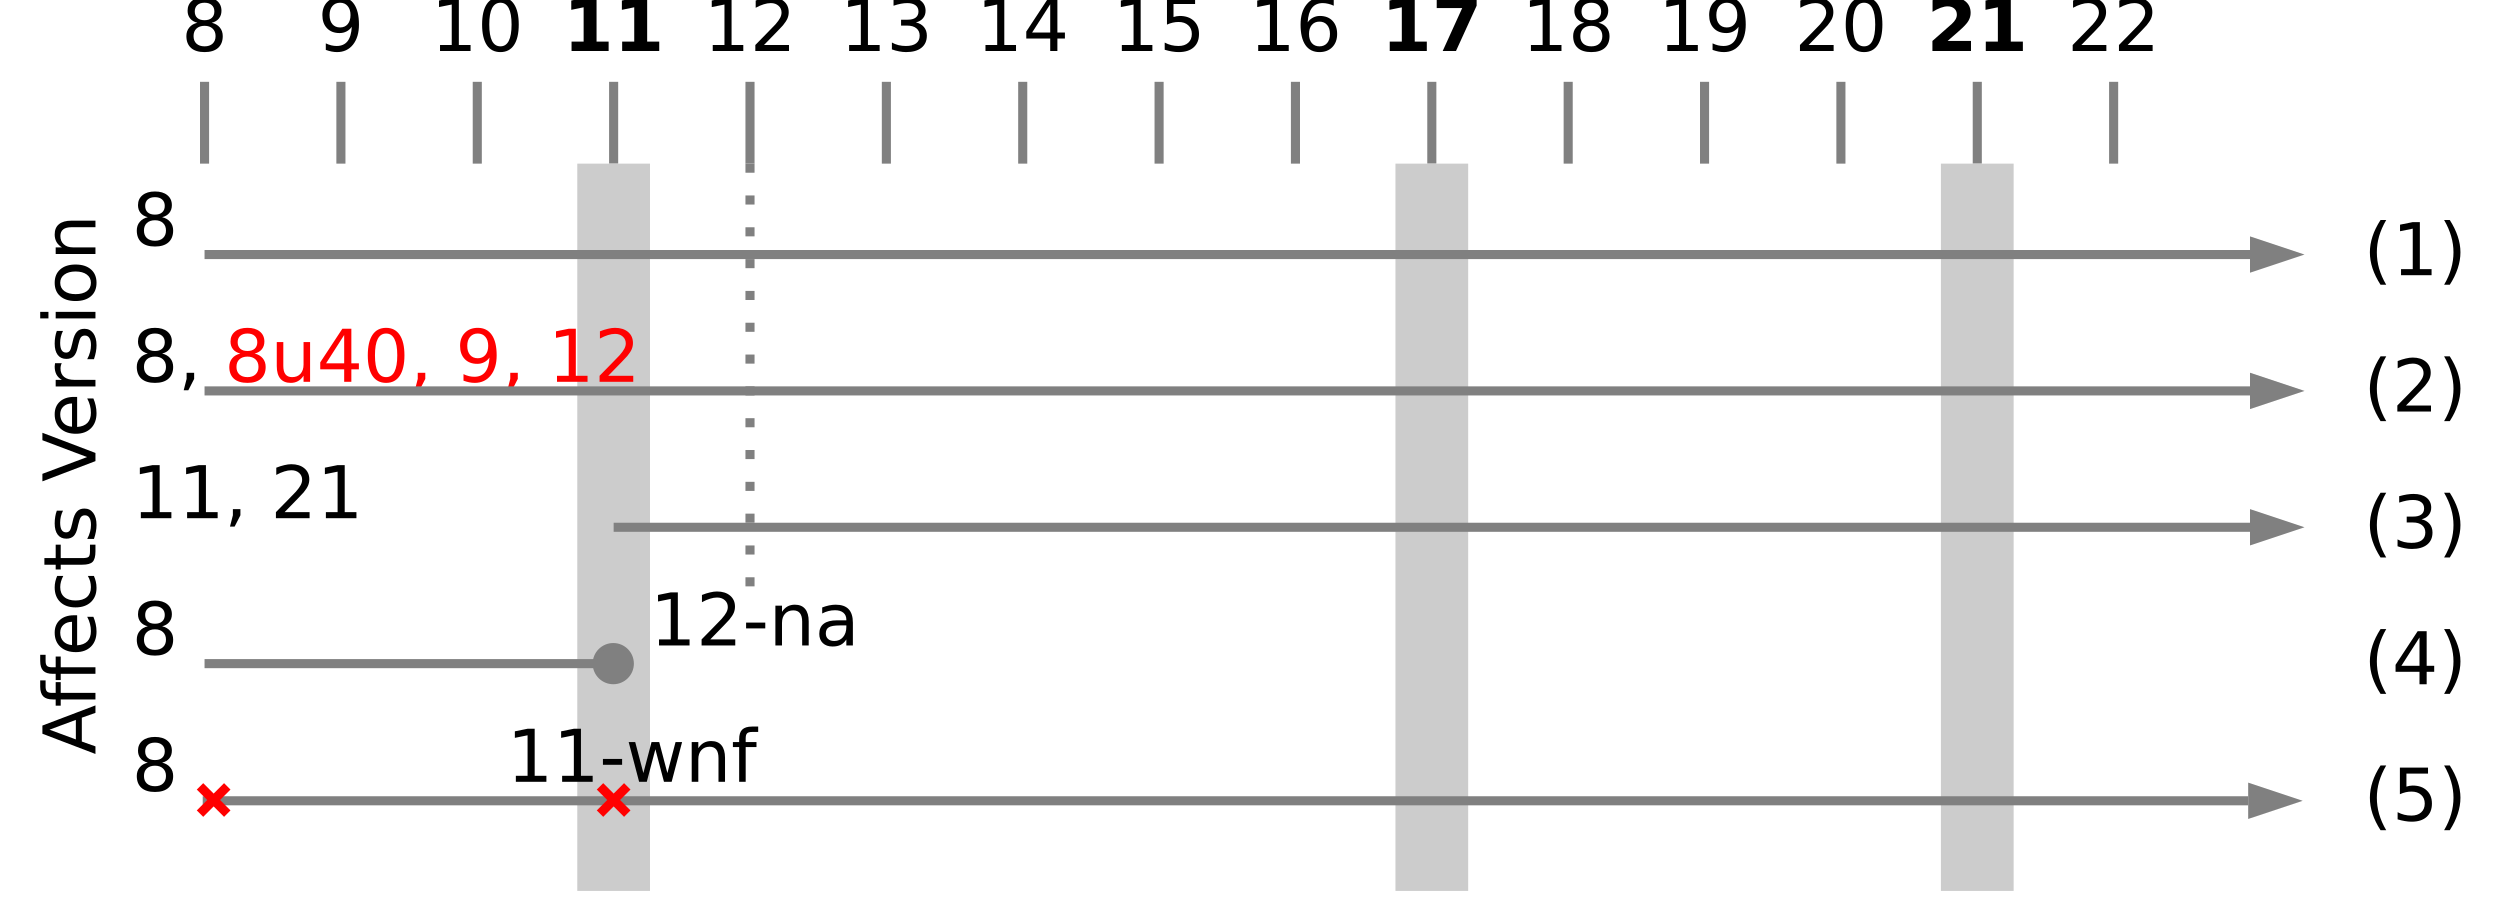
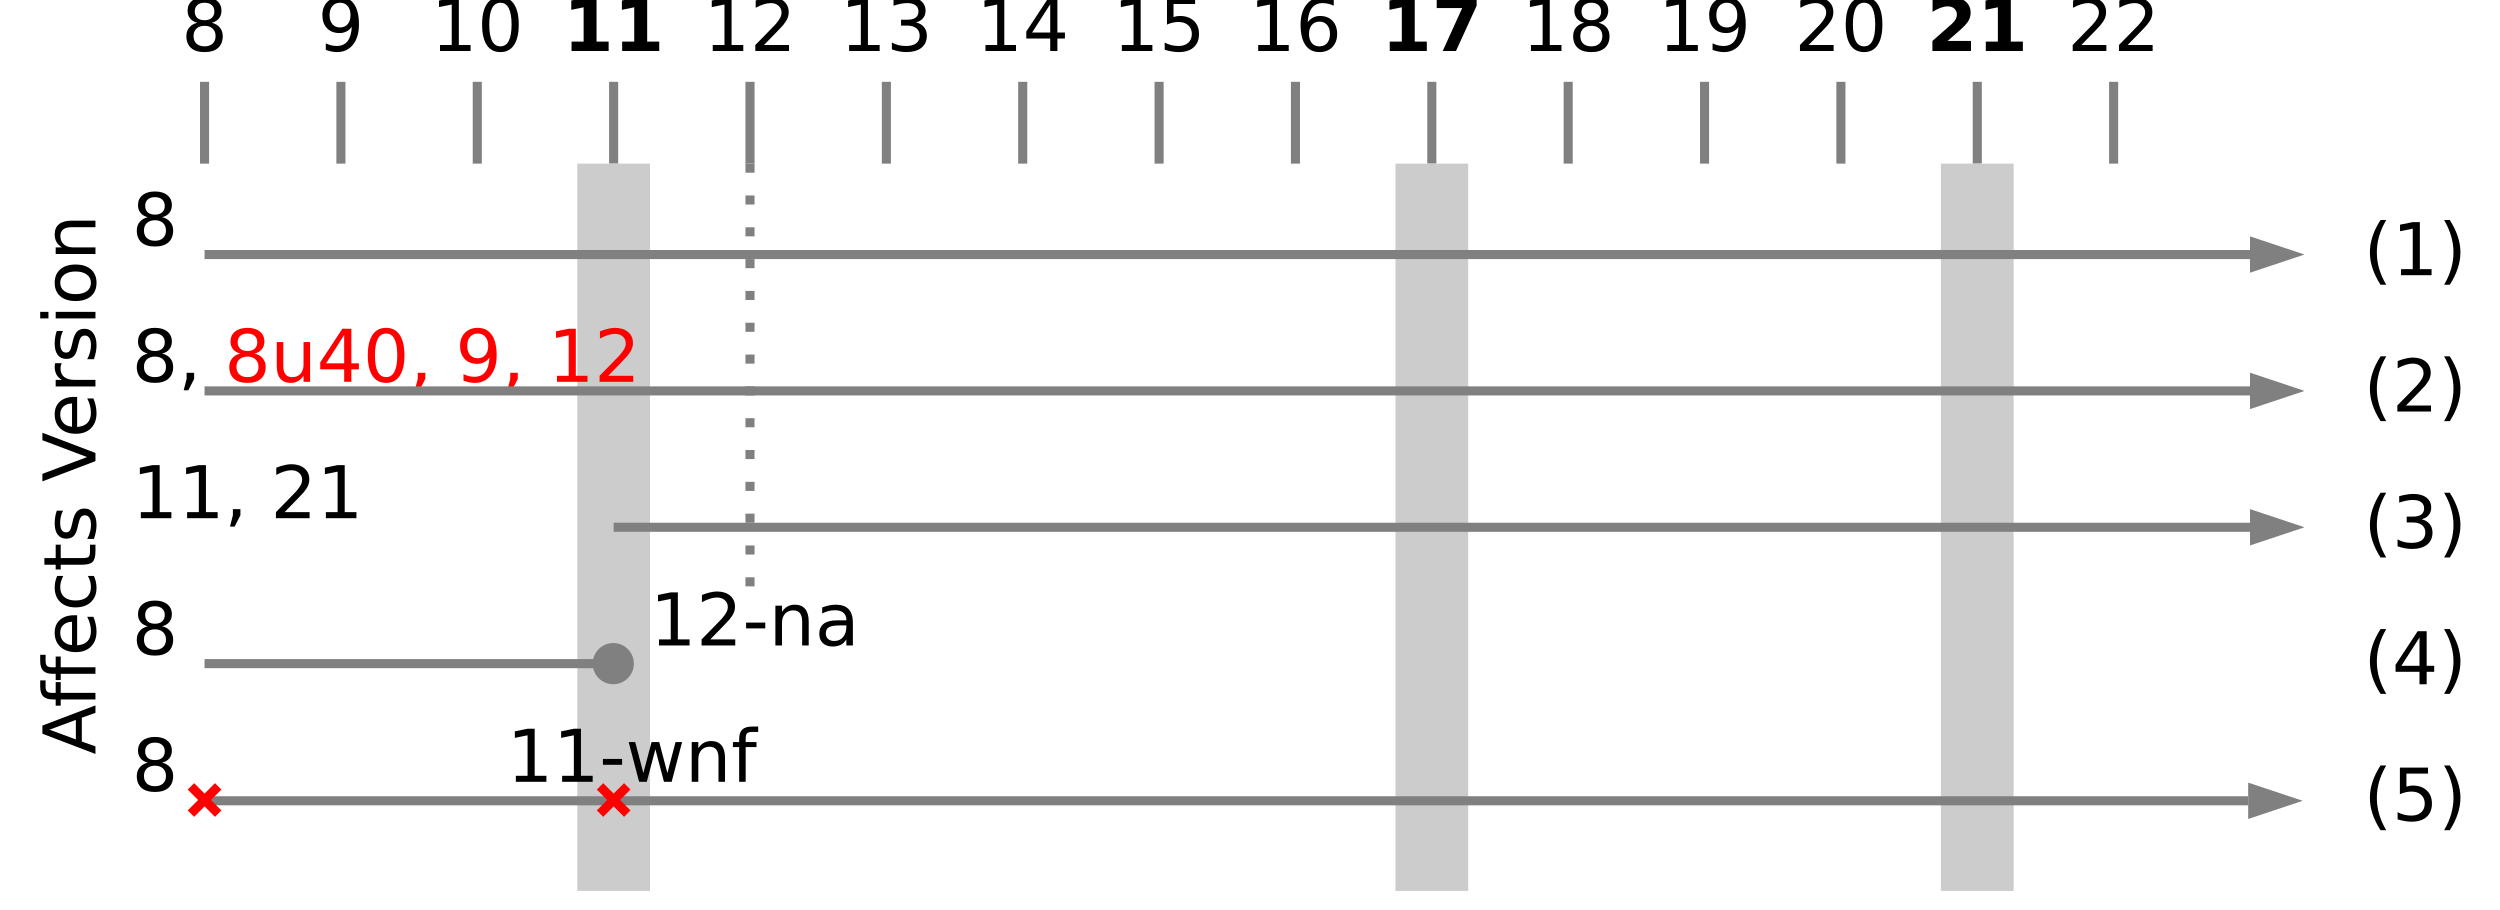
<svg xmlns="http://www.w3.org/2000/svg" width="550" height="200" version="1.1" id="svg1108">
  <defs id="defs1112">
    <marker style="overflow:visible" id="DotM" refX="0.0" refY="0.0" orient="auto">
      <path transform="scale(0.4) translate(7.4, 1)" style="fill-rule:evenodd;fill:context-stroke;stroke:context-stroke;stroke-width:1.0pt" d="M -2.5,-1.0 C -2.5,1.76 -4.74,4.0 -7.5,4.0 C -10.26,4.0 -12.5,1.76 -12.5,-1.0 C -12.5,-3.76 -10.26,-6.0 -7.5,-6.0 C -4.74,-6.0 -2.5,-3.76 -2.5,-1.0 z " id="path2501" />
    </marker>
    <marker style="overflow:visible" id="StopS" refX="0.0" refY="0.0" orient="auto">
      <path transform="scale(0.2)" style="fill:none;fill-opacity:0.75;fill-rule:evenodd;stroke:context-stroke;stroke-width:1.0pt" d="M 0.0,5.65 L 0.0,-5.65" id="path2612" />
    </marker>
    <marker style="overflow:visible" id="StopL" refX="0.0" refY="0.0" orient="auto">
      <path transform="scale(0.8)" style="fill:none;fill-opacity:0.75;fill-rule:evenodd;stroke:context-stroke;stroke-width:1.0pt" d="M 0.0,5.65 L 0.0,-5.65" id="path2606" />
    </marker>
    <marker style="overflow:visible" id="StopM" refX="0.0" refY="0.0" orient="auto">
      <path transform="scale(0.4)" style="fill:none;fill-opacity:0.75;fill-rule:evenodd;stroke:context-stroke;stroke-width:1.0pt" d="M 0.0,5.65 L 0.0,-5.65" id="path2609" />
    </marker>
    <marker id="marker2763" refX="5.0" refY="3.0" orient="auto-start-reverse">
      <path style="fill:context-stroke" d="m 10,3 -10,3 0,-6 z" id="path2761" />
    </marker>
    <marker style="overflow:visible" id="TriangleOutL" refX="0.0" refY="0.0" orient="auto">
      <path transform="scale(0.8)" style="fill-rule:evenodd;fill:context-stroke;stroke:context-stroke;stroke-width:1.0pt" d="M 5.77,0.0 L -2.88,5.0 L -2.88,-5.0 L 5.77,0.0 z " id="path2579" />
    </marker>
    <marker style="overflow:visible;" id="Arrow2Send" refX="0.0" refY="0.0" orient="auto">
      <path transform="scale(0.3) rotate(180) translate(-2.3,0)" d="M 8.719,4.034 L -2.207,0.016 L 8.719,-4.002 C 6.973,-1.63 6.983,1.616 8.719,4.034 z " style="stroke:context-stroke;fill-rule:evenodd;fill:context-stroke;stroke-width:0.625;stroke-linejoin:round;" id="path2470" />
    </marker>
    <marker style="overflow:visible;" id="Arrow2Mend" refX="0.0" refY="0.0" orient="auto">
      <path transform="scale(0.6) rotate(180) translate(0,0)" d="M 8.719,4.034 L -2.207,0.016 L 8.719,-4.002 C 6.973,-1.63 6.983,1.616 8.719,4.034 z " style="stroke:context-stroke;fill-rule:evenodd;fill:context-stroke;stroke-width:0.625;stroke-linejoin:round;" id="path2464" />
    </marker>
    <marker style="overflow:visible;" id="Arrow2Lend" refX="0.0" refY="0.0" orient="auto">
      <path transform="scale(1.1) rotate(180) translate(1,0)" d="M 8.719,4.034 L -2.207,0.016 L 8.719,-4.002 C 6.973,-1.63 6.983,1.616 8.719,4.034 z " style="stroke:context-stroke;fill-rule:evenodd;fill:context-stroke;stroke-width:0.625;stroke-linejoin:round;" id="path2458" />
    </marker>
    <marker style="overflow:visible;" id="Arrow1Send" refX="0.0" refY="0.0" orient="auto">
      <path transform="scale(0.2) rotate(180) translate(6,0)" style="fill-rule:evenodd;fill:context-stroke;stroke:context-stroke;stroke-width:1.0pt;" d="M 0.0,0.0 L 5.0,-5.0 L -12.5,0.0 L 5.0,5.0 L 0.0,0.0 z " id="path2452" />
    </marker>
    <marker style="overflow:visible;" id="Arrow1Mend" refX="0.0" refY="0.0" orient="auto">
      <path transform="scale(0.4) rotate(180) translate(10,0)" style="fill-rule:evenodd;fill:context-stroke;stroke:context-stroke;stroke-width:1.0pt;" d="M 0.0,0.0 L 5.0,-5.0 L -12.5,0.0 L 5.0,5.0 L 0.0,0.0 z " id="path2446" />
    </marker>
    <marker style="overflow:visible;" id="Arrow1Lend" refX="0.0" refY="0.0" orient="auto">
      <path transform="scale(0.8) rotate(180) translate(12.5,0)" style="fill-rule:evenodd;fill:context-stroke;stroke:context-stroke;stroke-width:1.0pt;" d="M 0.0,0.0 L 5.0,-5.0 L -12.5,0.0 L 5.0,5.0 L 0.0,0.0 z " id="path2440" />
    </marker>
    <marker id="ExperimentalArrow" refX="5.0" refY="3.0" orient="auto-start-reverse">
      <path style="fill:context-stroke" d="m 10,3 -10,3 0,-6 z" id="path2690" />
    </marker>
    <marker id="arrow-4" viewBox="0 0 20 18" refX="0" refY="9" markerWidth="20" markerHeight="18" orient="auto">
      <path d="M 0,7 6,9 0,11 Z" fill="#808080" id="path1060-1" />
    </marker>
    <marker id="arrow-5" viewBox="0 0 20 18" refX="0" refY="9" markerWidth="20" markerHeight="18" orient="auto">
      <path d="M 0,7 6,9 0,11 Z" fill="#808080" id="path1060-0" />
    </marker>
  </defs>
  <style id="style985">
        rect {
            fill: none;
            stroke: black;
            stroke-width: 1;
        }
        text {
            font: 16px 'DejaVu Sans', sans-serif;
        }
        #head text {
            text-anchor: middle;
            dominant-baseline: text-bottom;
        }
        #refs text {
            dominant-baseline: middle;
        }
        text.lts {
            font-weight: bold;
        }
        #headlines line, #timeline path {
            stroke: #808080;
            stroke-width: 2;
        }
        #lts-lines line {
            stroke: #CCCCCC;
            stroke-width: 16;
        }
    </style>
  <text x="-166" y="21" transform="rotate(-90)" id="text987" style="font-style:normal;font-variant:normal;font-weight:normal;font-stretch:normal;font-size:16px;line-height:normal;font-family:'DejaVu Sans', sans-serif">Affects Version</text>
  <g id="head">
    <text x="45" y="15" id="text989">8</text>
    <text x="75" y="15" id="text991">9</text>
    <text x="105" y="15" id="text993">10</text>
    <text x="135" y="15" class="lts" id="text995">11</text>
    <text x="165" y="15" id="text997">12</text>
    <text x="195" y="15" id="text999">13</text>
    <text x="225" y="15" id="text1001">14</text>
    <text x="255" y="15" id="text1003">15</text>
    <text x="285" y="15" id="text1005">16</text>
    <text x="315" y="15" class="lts" id="text1007">17</text>
    <text x="345" y="15" id="text1009">18</text>
    <text x="375" y="15" id="text1011">19</text>
    <text x="405" y="15" id="text1013">20</text>
    <text x="435" y="15" class="lts" id="text1015">21</text>
    <text x="465" y="15" id="text1017">22</text>
  </g>
  <g id="headlines">
    <line x1="45" y1="18" x2="45" y2="36" id="line1020" />
    <line x1="75" y1="18" x2="75" y2="36" id="line1022" />
    <line x1="105" y1="18" x2="105" y2="36" id="line1024" />
    <line x1="135" y1="18" x2="135" y2="36" id="line1026" />
    <line x1="165" y1="18" x2="165" y2="36" id="line1028" />
    <line x1="165" y1="36" x2="165" y2="130" stroke-dasharray="2 5" id="line1030" />
    <line x1="195" y1="18" x2="195" y2="36" id="line1032" />
    <line x1="225" y1="18" x2="225" y2="36" id="line1034" />
    <line x1="255" y1="18" x2="255" y2="36" id="line1036" />
    <line x1="285" y1="18" x2="285" y2="36" id="line1038" />
    <line x1="315" y1="18" x2="315" y2="36" id="line1040" />
    <line x1="345" y1="18" x2="345" y2="36" id="line1042" />
    <line x1="375" y1="18" x2="375" y2="36" id="line1044" />
    <line x1="405" y1="18" x2="405" y2="36" id="line1046" />
    <line x1="435" y1="18" x2="435" y2="36" id="line1048" />
    <line x1="465" y1="18" x2="465" y2="36" id="line1050" />
  </g>
  <g id="lts-lines">
    <line x1="135" y1="36" x2="135" y2="196" id="line1053" />
    <line x1="315" y1="36" x2="315" y2="196" id="line1055" />
    <line x1="435" y1="36" x2="435" y2="196" id="line1057" />
  </g>
  <g id="refs">
    <text x="520" y="56" id="text1097">(1)</text>
    <text x="520" y="86" id="text1099">(2)</text>
    <text x="520" y="116" id="text1101">(3)</text>
    <text x="520" y="146" id="text1103">(4)</text>
    <text x="520" y="176" id="text1105">(5)</text>
  </g>
-   <g id="timeline">
+   <g id="timeline" style="display:inline">
    <defs id="defs1066">
      <marker id="arrow" viewBox="0 0 20 18" refX="0" refY="9" markerWidth="20" markerHeight="18" orient="auto">
-         <path d="M 0 7 L 6 9 L 0 11 Z" fill="#808080" id="path1060" />
+         <path d="M 0,7 6,9 0,11 Z" fill="#808080" id="path1060" />
      </marker>
      <marker id="circle" viewBox="0 0 12 12" refX="6" refY="6" markerWidth="12" markerHeight="12" orient="auto">
        <circle cx="6" cy="6" r="3" fill="#808080" id="circle1063" />
      </marker>
    </defs>
    <text x="29" y="54" id="text1068" style="font-style:normal;font-variant:normal;font-weight:normal;font-stretch:normal;font-size:16px;line-height:normal;font-family:'DejaVu Sans', sans-serif">8</text>
-     <path d="M 45, 56 L 495, 56" marker-end="url(#arrow)" id="path1070" style="marker-end:url(#arrow-5);fill:#808080;fill-opacity:1;stroke-width:1.999;stroke-miterlimit:4;stroke-dasharray:none" />
+     <path d="M 45,56 H 495" marker-end="url(#arrow)" id="path1070" style="fill-opacity:1;stroke-width:1.999;stroke-miterlimit:4;stroke-dasharray:none;marker-end:url(#arrow-5)" />
    <text x="29" y="84" id="text1074" style="font-style:normal;font-variant:normal;font-weight:normal;font-stretch:normal;font-size:16px;line-height:normal;font-family:'DejaVu Sans', sans-serif">8, <tspan fill="#ff0000" id="tspan1072">8u40, 9, 12</tspan>
    </text>
-     <path d="M 45, 86 L 495, 86" marker-end="url(#arrow)" id="path1076" style="marker-end:url(#arrow-5);fill:#808080;fill-opacity:1" />
+     <path d="M 45,86 H 495" marker-end="url(#arrow)" id="path1076" style="fill-opacity:1;marker-end:url(#arrow-5)" />
    <text x="29" y="114" id="text1078" style="font-style:normal;font-variant:normal;font-weight:normal;font-stretch:normal;font-size:16px;line-height:normal;font-family:'DejaVu Sans', sans-serif">11, 21</text>
-     <path d="M 135, 116 L 495, 116" marker-end="url(#arrow)" id="path1080" style="marker-end:url(#arrow-5);fill:#808080;fill-opacity:1;stroke-width:1.999;stroke-miterlimit:4;stroke-dasharray:none" />
+     <path d="M 135,116 H 495" marker-end="url(#arrow)" id="path1080" style="fill-opacity:1;stroke-width:1.999;stroke-miterlimit:4;stroke-dasharray:none;marker-end:url(#arrow-5)" />
    <text x="29" y="144" id="text1082" style="font-style:normal;font-variant:normal;font-weight:normal;font-stretch:normal;font-size:16px;line-height:normal;font-family:'DejaVu Sans', sans-serif">8</text>
    <text x="143" y="142" id="text1084" style="font-style:normal;font-variant:normal;font-weight:normal;font-stretch:normal;font-size:16px;line-height:normal;font-family:'DejaVu Sans', sans-serif">12-na</text>
-     <path d="M  45, 146 L 135, 146" marker-end="url(#circle)" id="path1086" style="fill:#808080;fill-opacity:1;marker-end:url(#DotM)" />
+     <path d="m 45,146 h 90" marker-end="url(#circle)" id="path1086" style="fill-opacity:1;marker-end:url(#DotM)" />
    <text x="29" y="174" id="text1088" style="font-style:normal;font-variant:normal;font-weight:normal;font-stretch:normal;font-size:16px;line-height:normal;font-family:'DejaVu Sans', sans-serif">8</text>
    <text x="139" y="172" style="font-style:normal;font-variant:normal;font-weight:normal;font-stretch:normal;font-size:16px;line-height:normal;font-family:'DejaVu Sans', sans-serif;text-anchor:middle" id="text1090">11-wnf</text>
-     <path d="M 44.598,176.174 H 494.598" marker-end="url(#arrow-4)" id="path1076-6" style="stroke:#808080;stroke-width:1.999;stroke-linecap:butt;stroke-miterlimit:4;stroke-dasharray:none;marker-end:url(#arrow-5);fill:#808080;fill-opacity:1" />
-     <path d="m 44,173 2.633,2.633 L 50,179 m 0,-6 -6,6" style="stroke:#ff0000;stroke-width:2" id="path1094-7" />
-     <path d="M 132, 173 L 138, 179              M 138, 173 L 132, 179" style="stroke: red" id="path1094" />
+     <path d="M 44.598,176.174 H 494.598" marker-end="url(#arrow-4)" id="path1076-6" style="fill-opacity:1;stroke:#808080;stroke-width:1.999;stroke-linecap:butt;stroke-miterlimit:4;stroke-dasharray:none;marker-end:url(#arrow-5)" />
+     <path d="m 42,173 2.633,2.633 L 48,179 m 0,-6 -6,6" style="stroke:#ff0000;stroke-width:2" id="path1094-7" />
+     <path d="m 132,173 6,6 m 0,-6 -6,6" style="stroke:#ff0000" id="path1094" />
  </g>
</svg>
